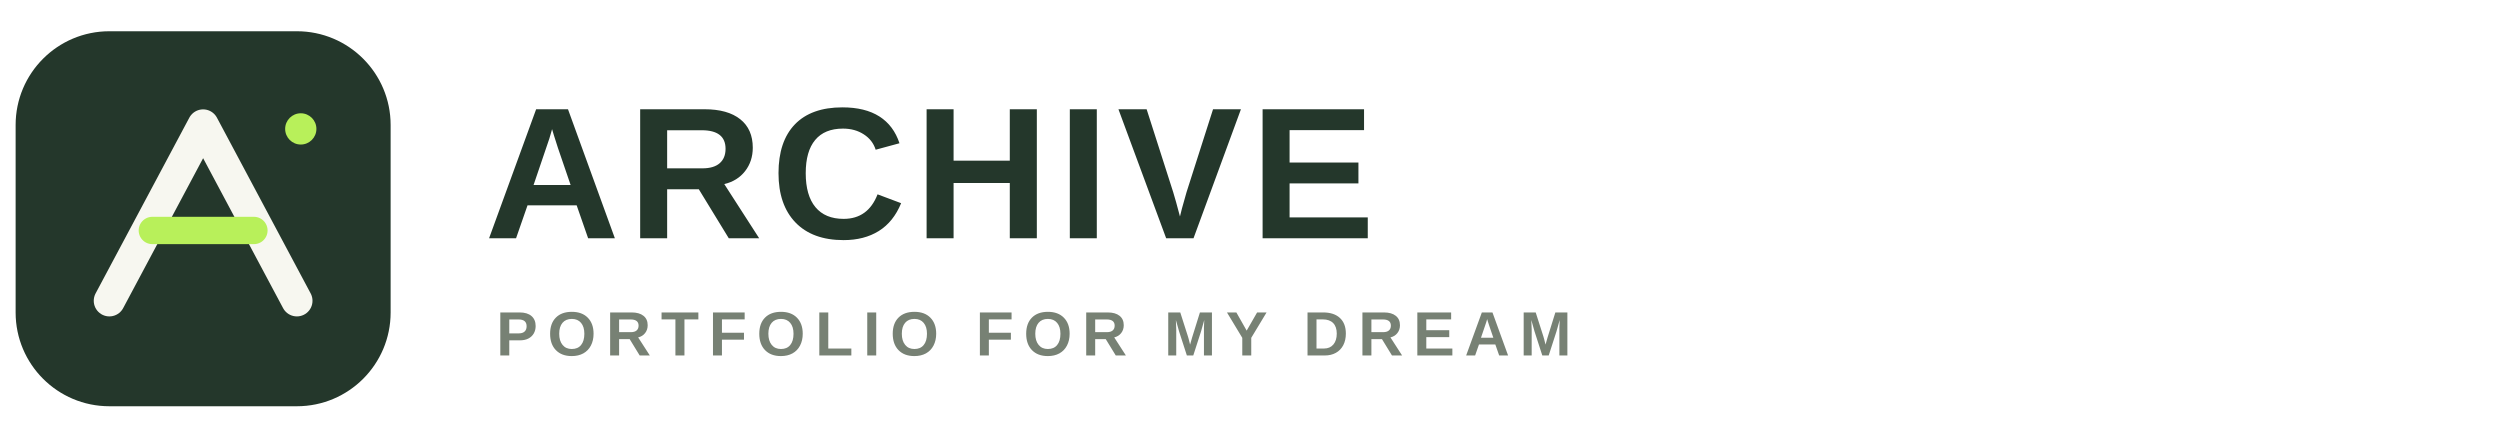
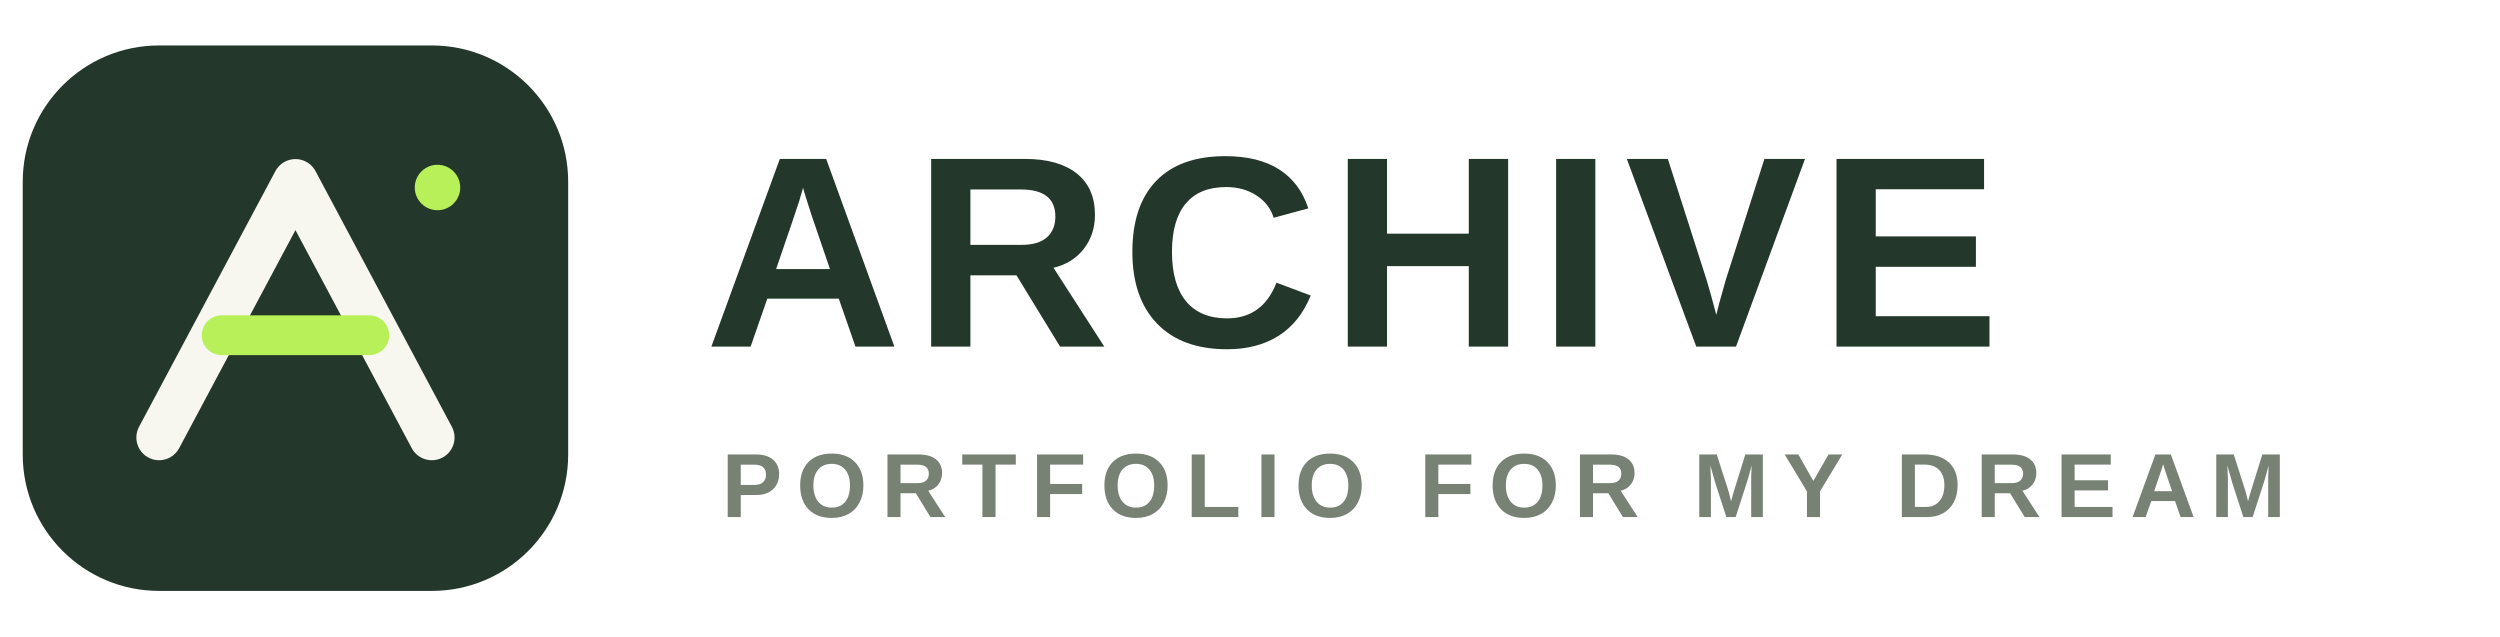
- <svg xmlns="http://www.w3.org/2000/svg" width="640" height="112" viewBox="0 0 640 112" role="img" aria-labelledby="title desc">
+ <svg xmlns="http://www.w3.org/2000/svg" width="440" height="112" viewBox="0 0 440 112" role="img" aria-labelledby="title desc">
  <g transform="translate(4 8)">
    <rect width="96" height="96" rx="24" fill="#24372b" />
    <path d="M24 69 48 24l24 45" fill="none" stroke="#f7f7f0" stroke-linecap="round" stroke-linejoin="round" stroke-width="8" />
    <path d="M35 51h26" stroke="#b8f05a" stroke-linecap="round" stroke-width="7" />
    <circle cx="73" cy="25" r="4" fill="#b8f05a" />
  </g>
  <text x="124" y="61" fill="#24372b" font-family="Manrope,Arial,sans-serif" font-size="48" font-weight="800" letter-spacing="2">ARCHIVE</text>
  <text x="127" y="91" fill="#778174" font-family="Manrope,Arial,sans-serif" font-size="16" font-weight="600" letter-spacing="2.5">PORTFOLIO FOR MY DREAM</text>
</svg>
